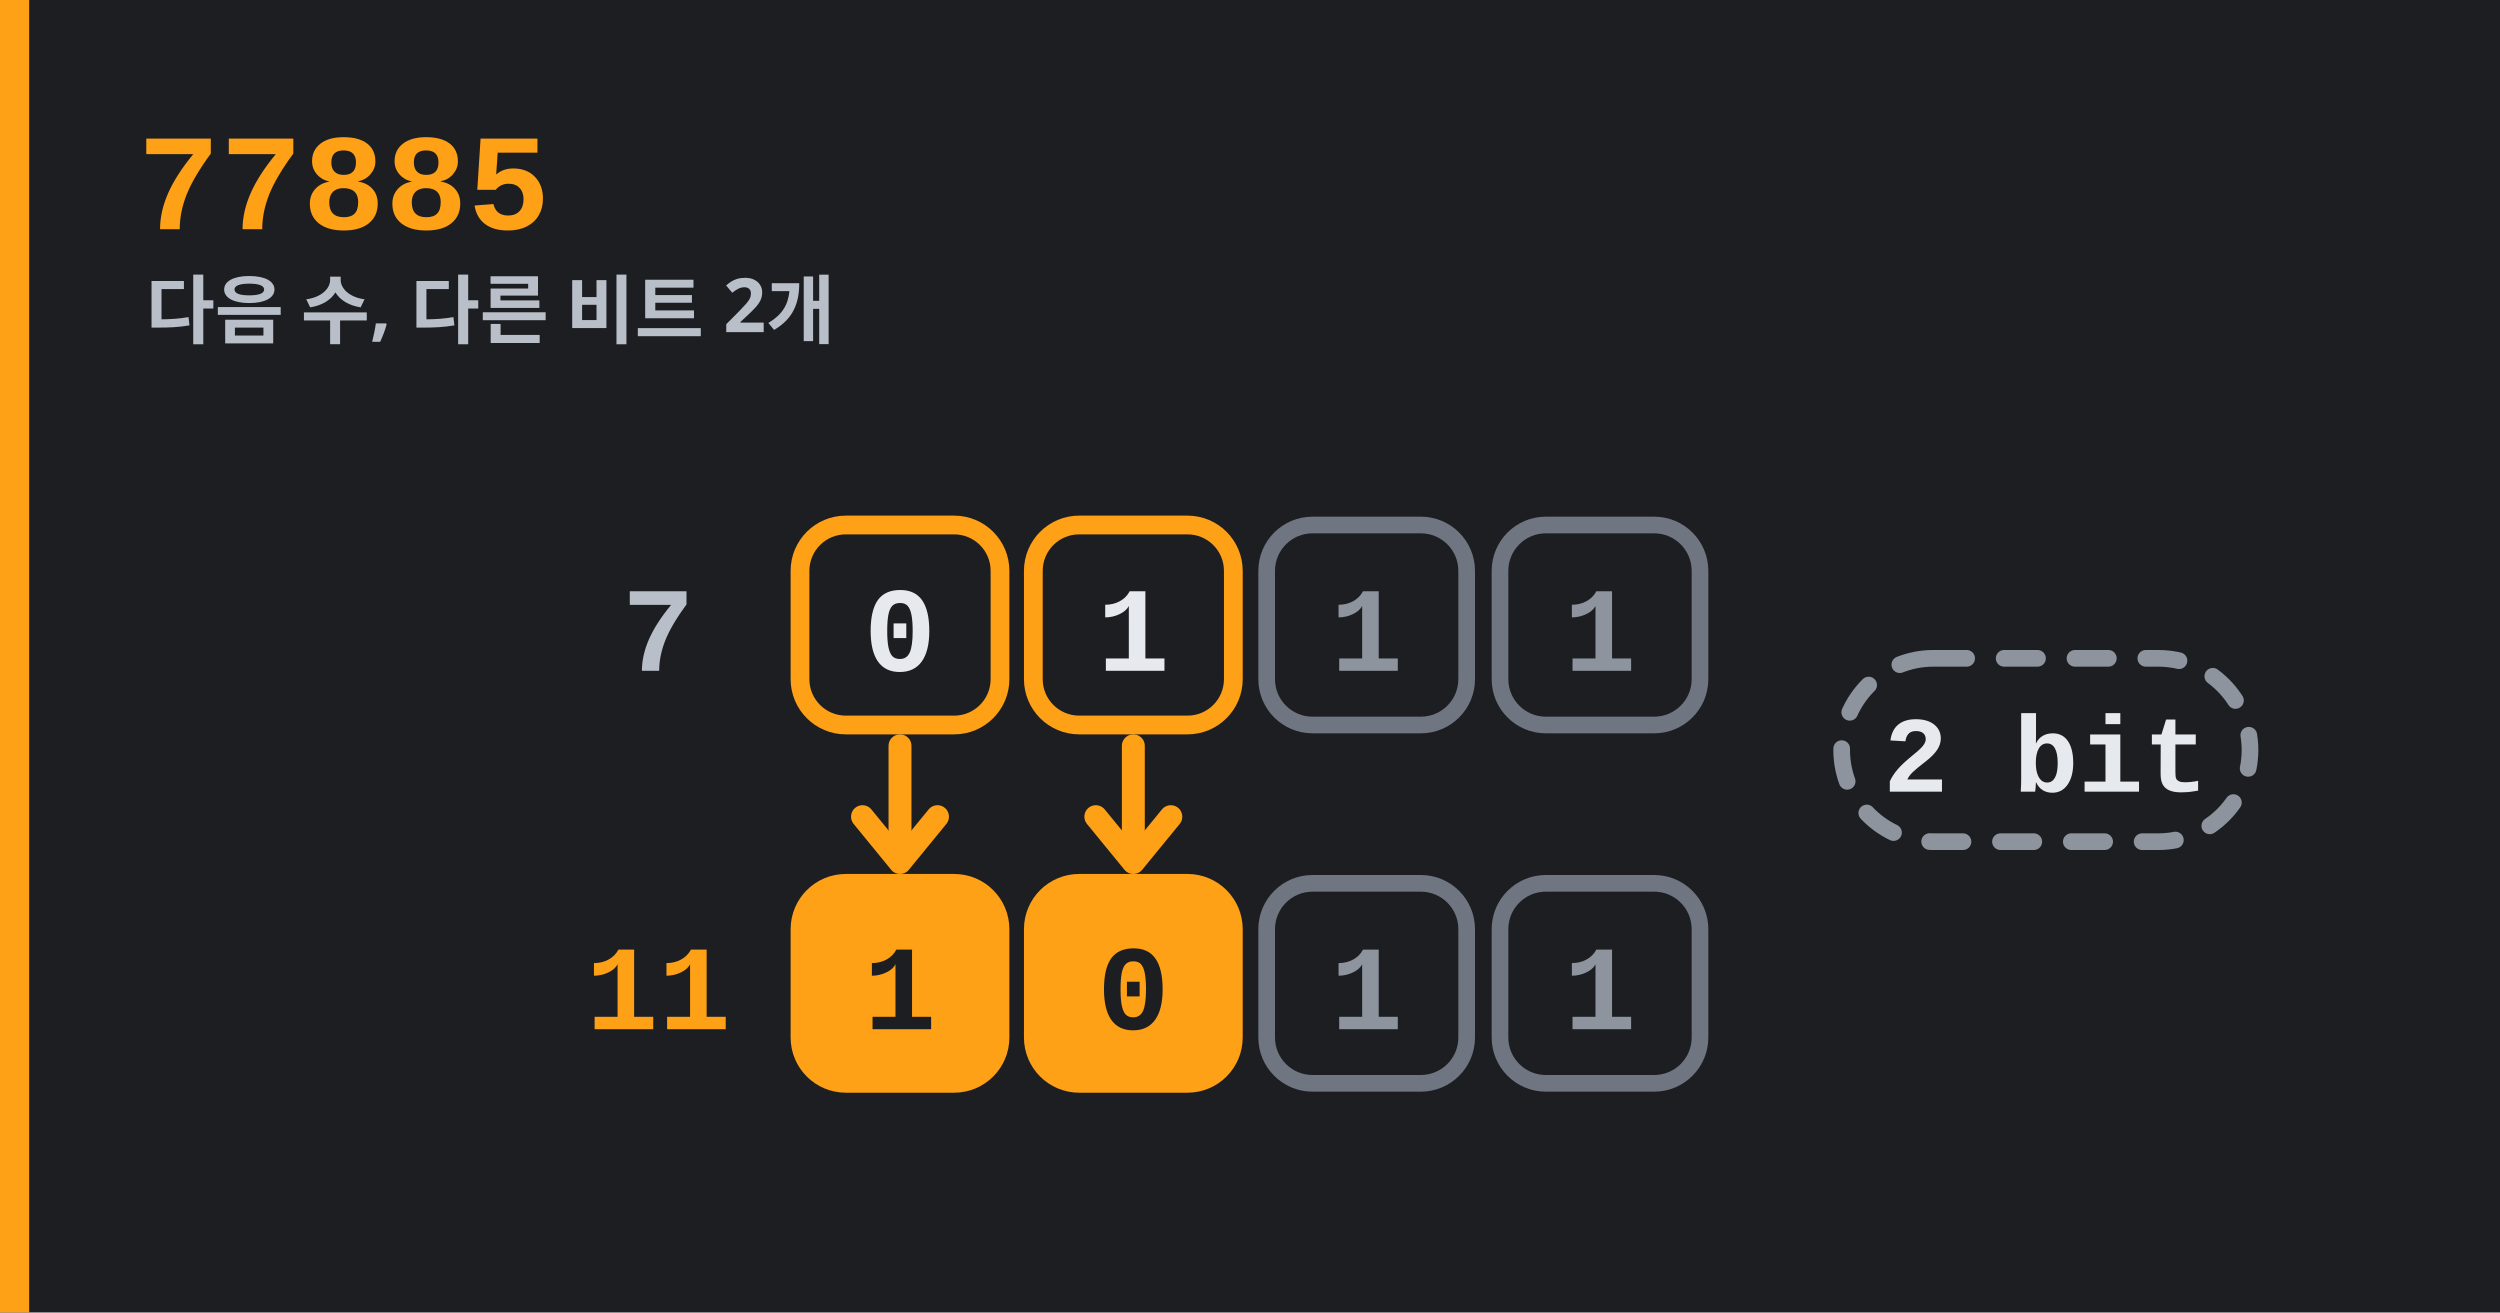
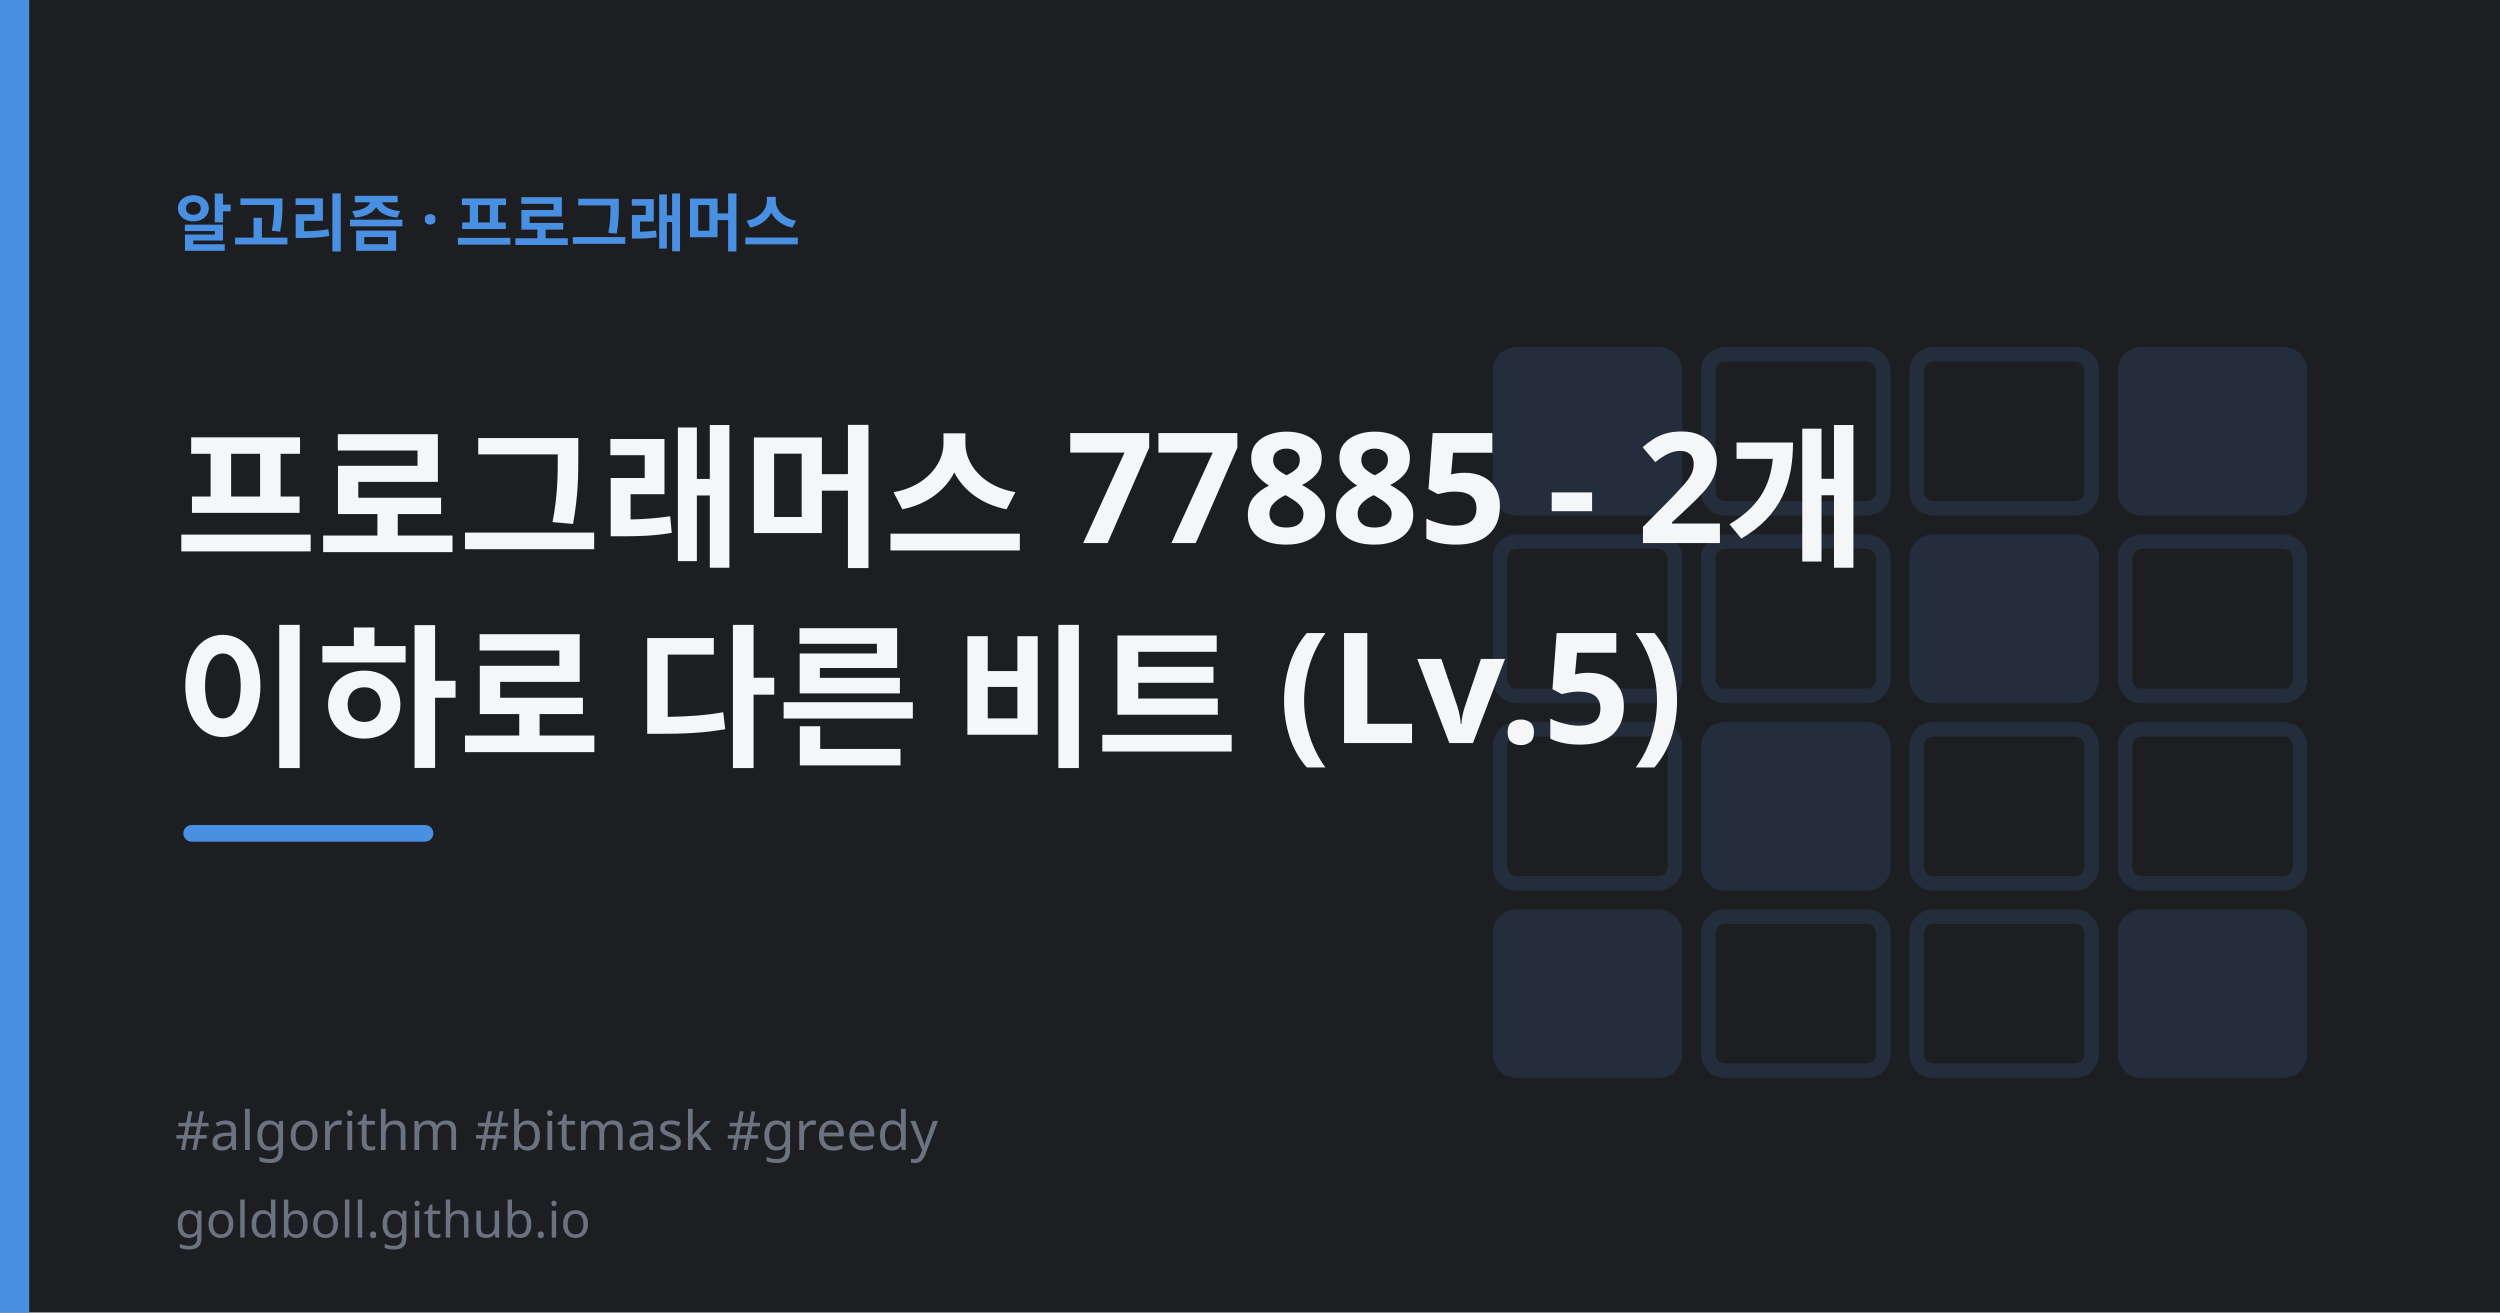
<svg xmlns="http://www.w3.org/2000/svg" width="1200" height="630" viewBox="0 0 1200 630" role="img" aria-label="프로그래머스 77885 - 2개 이하로 다른 비트 (Lv.5)">
  <rect width="1200" height="630" fill="#1d1e22" />
-   <rect width="14" height="630" fill="#FFA116" />
-   <text x="66" y="110" font-family="'Consolas','Courier New',monospace" font-size="66" font-weight="700" fill="#FFA116">77885</text>
-   <text x="70" y="162" font-family="'Segoe UI','Malgun Gothic',sans-serif" font-size="36" font-weight="600" fill="#b9bfc8">다음 수, 다른 비트 2개</text>
-   <g fill="none" stroke-linecap="round" stroke-linejoin="round">
-     <rect x="384" y="252" width="96" height="96" rx="22" stroke="#FFA116" stroke-width="9" />
-     <rect x="496" y="252" width="96" height="96" rx="22" stroke="#FFA116" stroke-width="9" />
-     <rect x="608" y="252" width="96" height="96" rx="22" stroke="#6f7681" stroke-width="8" />
-     <rect x="720" y="252" width="96" height="96" rx="22" stroke="#6f7681" stroke-width="8" />
-     <rect x="384" y="424" width="96" height="96" rx="22" fill="#FFA116" stroke="#FFA116" stroke-width="9" />
-     <rect x="496" y="424" width="96" height="96" rx="22" fill="#FFA116" stroke="#FFA116" stroke-width="9" />
-     <rect x="608" y="424" width="96" height="96" rx="22" stroke="#6f7681" stroke-width="8" />
-     <rect x="720" y="424" width="96" height="96" rx="22" stroke="#6f7681" stroke-width="8" />
-     <g stroke="#FFA116" stroke-width="11">
-       <path d="M 432 358 L 432 412" />
-       <path d="M 414 392 L 432 414 L 450 392" />
-       <path d="M 544 358 L 544 412" />
-       <path d="M 526 392 L 544 414 L 562 392" />
-     </g>
-     <rect x="884" y="316" width="196" height="88" rx="44" stroke="#8d949e" stroke-width="8" stroke-dasharray="16 18" />
+   <rect width="14" height="630" fill="#4A90E2" />
+   <g opacity="0.13" stroke="#4A90E2" fill="none" stroke-width="7" stroke-linecap="round" stroke-linejoin="round">
+     <rect x="720" y="170" width="84" height="74" rx="8" fill="#4A90E2" />
+     <rect x="820" y="170" width="84" height="74" rx="8" fill="none" />
+     <rect x="920" y="170" width="84" height="74" rx="8" fill="none" />
+     <rect x="1020" y="170" width="84" height="74" rx="8" fill="#4A90E2" />
+     <rect x="720" y="260" width="84" height="74" rx="8" fill="none" />
+     <rect x="820" y="260" width="84" height="74" rx="8" fill="none" />
+     <rect x="920" y="260" width="84" height="74" rx="8" fill="#4A90E2" />
+     <rect x="1020" y="260" width="84" height="74" rx="8" fill="none" />
+     <rect x="720" y="350" width="84" height="74" rx="8" fill="none" />
+     <rect x="820" y="350" width="84" height="74" rx="8" fill="#4A90E2" />
+     <rect x="920" y="350" width="84" height="74" rx="8" fill="none" />
+     <rect x="1020" y="350" width="84" height="74" rx="8" fill="none" />
+     <rect x="720" y="440" width="84" height="74" rx="8" fill="#4A90E2" />
+     <rect x="820" y="440" width="84" height="74" rx="8" fill="none" />
+     <rect x="920" y="440" width="84" height="74" rx="8" fill="none" />
+     <rect x="1020" y="440" width="84" height="74" rx="8" fill="#4A90E2" />
  </g>
-   <g font-family="'Consolas','Courier New',monospace" font-weight="700" text-anchor="middle">
-     <text x="432" y="322" font-size="58" fill="#e6e9ee">0</text>
-     <text x="544" y="322" font-size="58" fill="#e6e9ee">1</text>
-     <text x="656" y="322" font-size="58" fill="#8d949e">1</text>
-     <text x="768" y="322" font-size="58" fill="#8d949e">1</text>
-     <text x="432" y="494" font-size="58" fill="#1d1e22">1</text>
-     <text x="544" y="494" font-size="58" fill="#1d1e22">0</text>
-     <text x="656" y="494" font-size="58" fill="#8d949e">1</text>
-     <text x="768" y="494" font-size="58" fill="#8d949e">1</text>
-     <text x="316" y="322" font-size="58" fill="#b9bfc8">7</text>
-     <text x="316" y="494" font-size="58" fill="#FFA116">11</text>
-     <text x="982" y="380" font-size="52" fill="#e6e9ee">2 bit</text>
-   </g>
+   <text x="84" y="118" font-family="'Segoe UI','Malgun Gothic',sans-serif" font-size="30" font-weight="600" fill="#4A90E2">알고리즘 · 프로그래머스</text>
+   <text x="84" y="266" font-family="'Segoe UI','Malgun Gothic',sans-serif" font-size="74" font-weight="700" fill="#f5f6f8">프로그래머스 77885 - 2개</text>
+   <text x="84" y="362" font-family="'Segoe UI','Malgun Gothic',sans-serif" font-size="74" font-weight="700" fill="#f5f6f8">이하로 다른 비트 (Lv.5)</text>
+   <rect x="88" y="396" width="120" height="8" rx="4" fill="#4A90E2" />
+   <text x="84" y="552" font-family="'Segoe UI','Malgun Gothic',sans-serif" font-size="26" fill="#6b7280">#algorithm   #bitmask   #greedy</text>
+   <text x="84" y="594" font-family="'Segoe UI','Malgun Gothic',sans-serif" font-size="24" fill="#6b7280">goldboll.github.io</text>
</svg>
